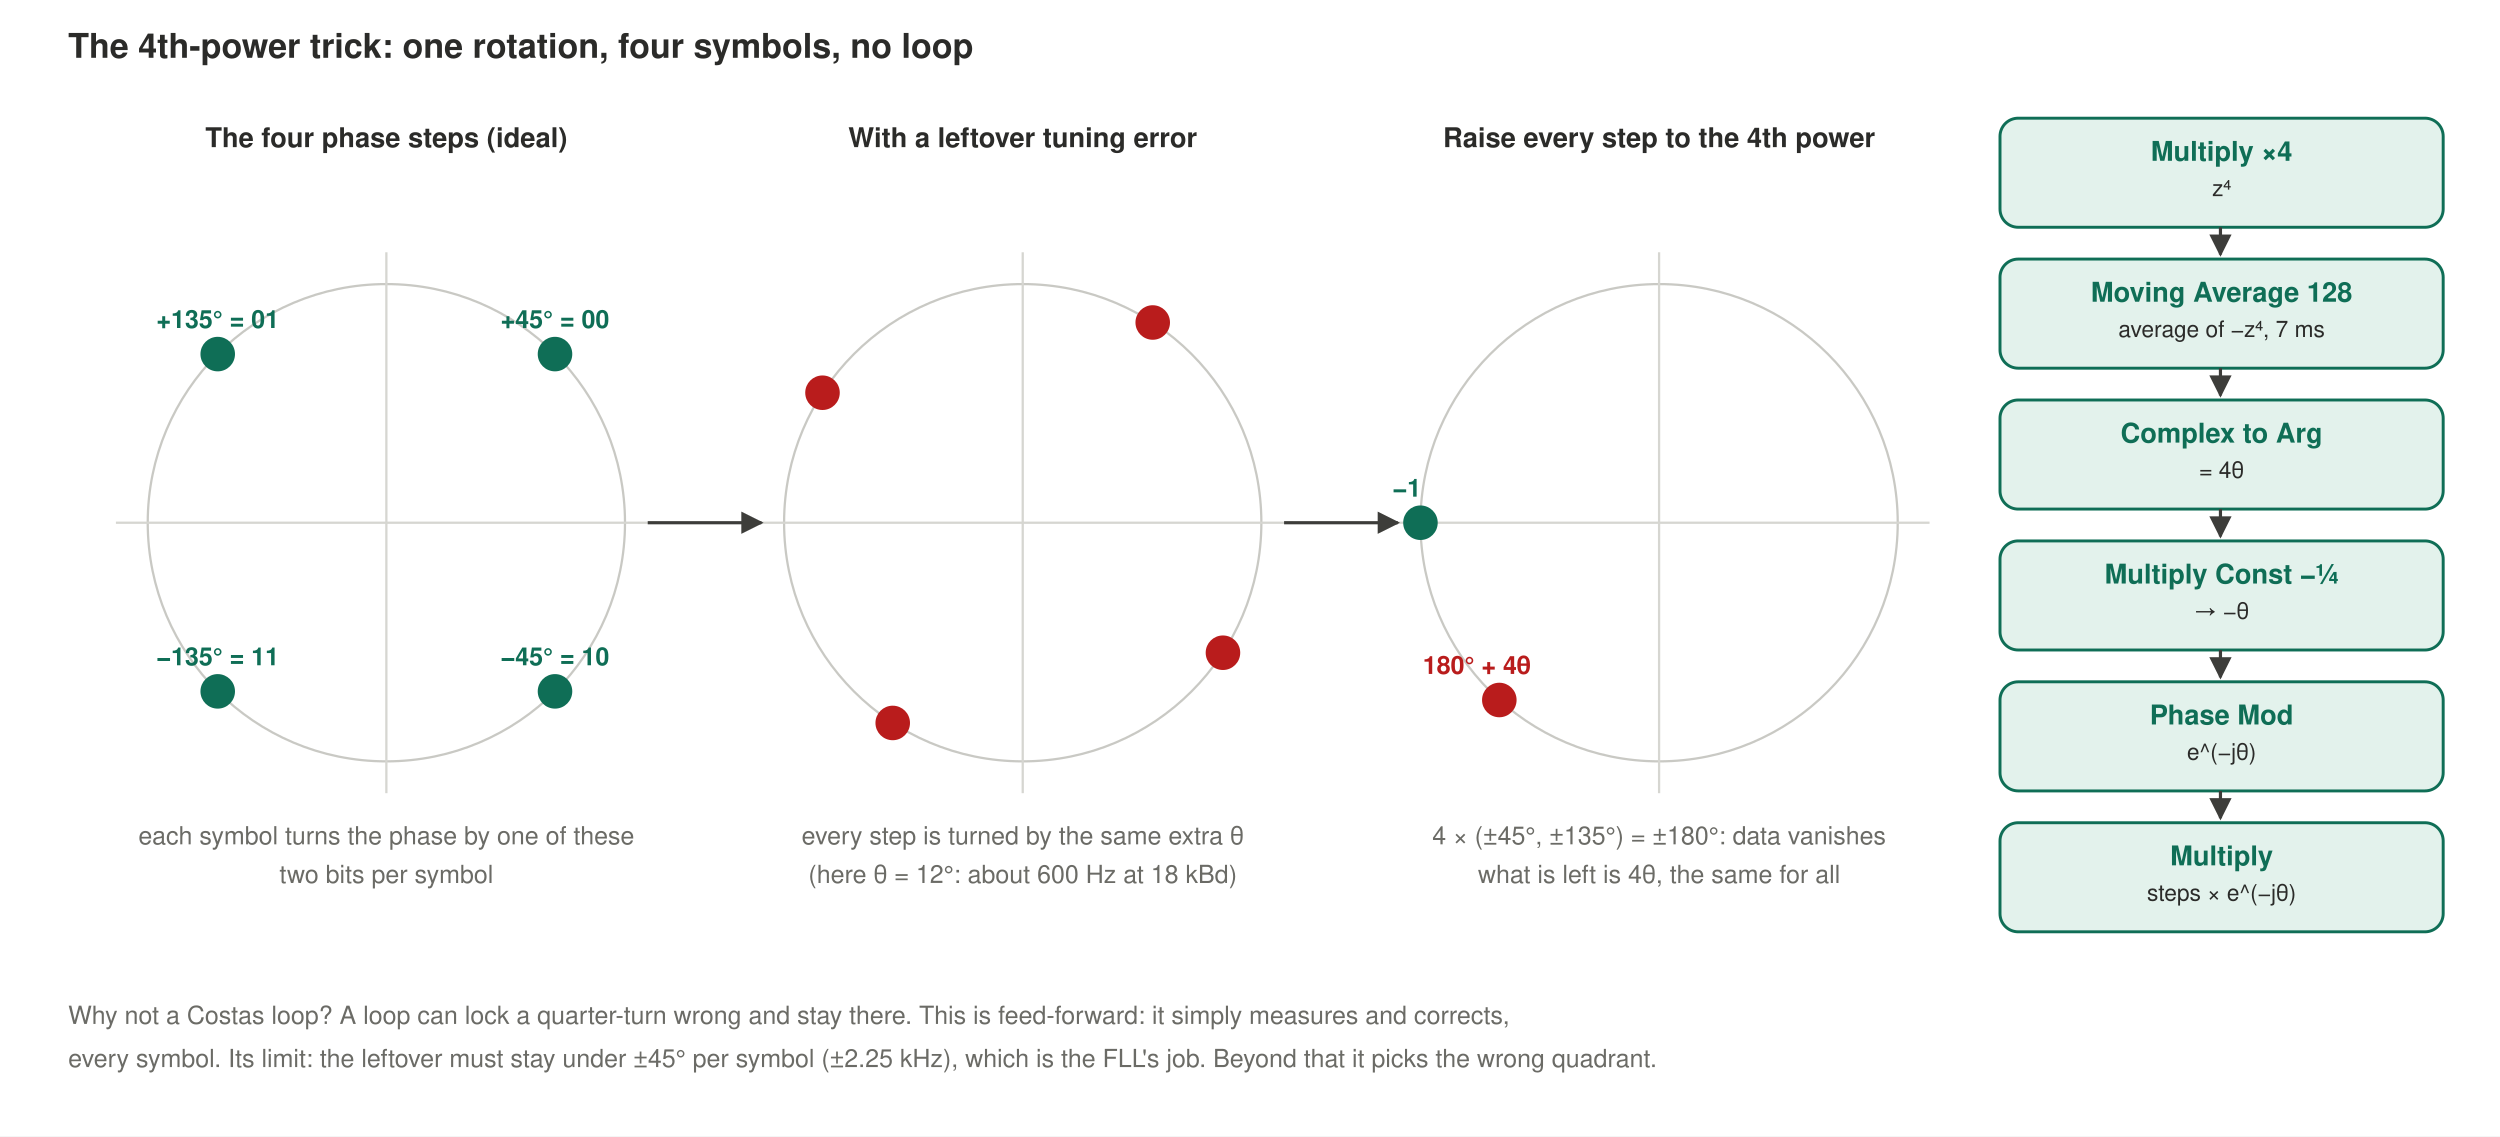
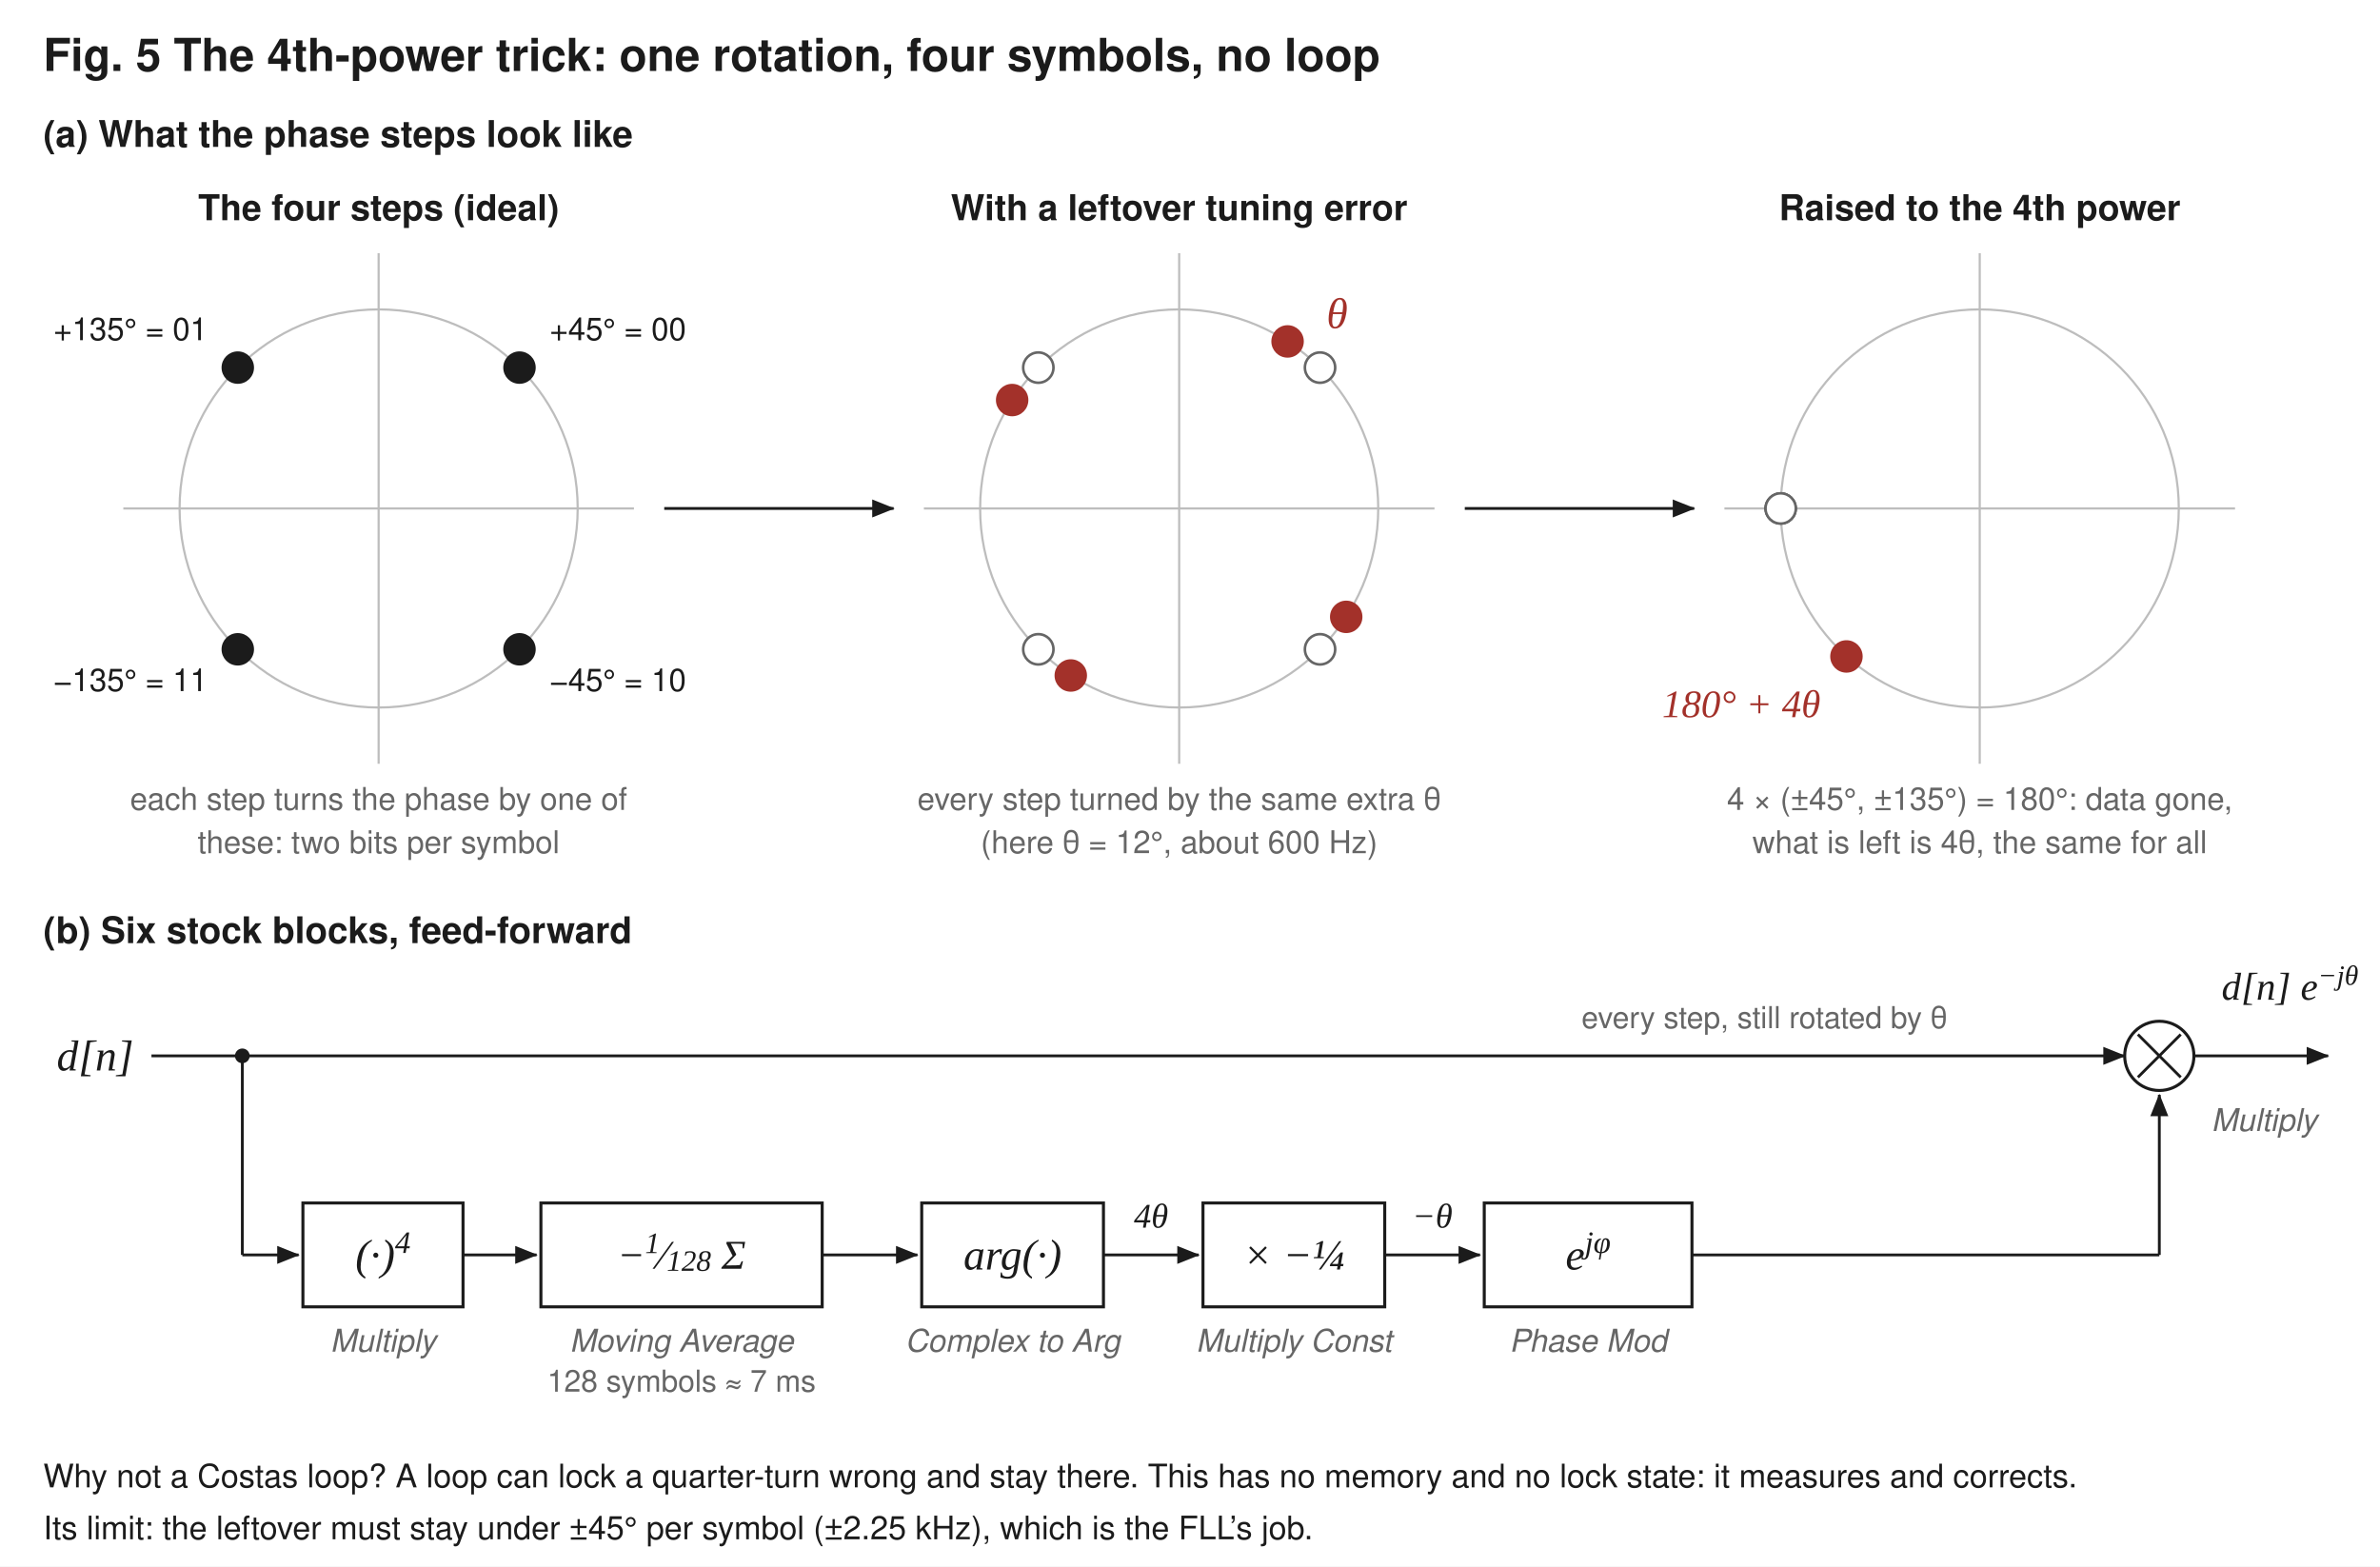
- <svg xmlns="http://www.w3.org/2000/svg" viewBox="0 0 1100 500" width="1100" height="500" font-family="Helvetica, Arial, 'DejaVu Sans', sans-serif" role="img" aria-label="The 4th-power derotator: removing leftover carrier rotation from pi/4-DQPSK phase steps">
+ <svg xmlns="http://www.w3.org/2000/svg" viewBox="0 0 1100 724" width="1100" height="724" font-family="Helvetica, Arial, 'Liberation Sans', 'DejaVu Sans', sans-serif" role="img" aria-label="The 4th-power derotator: four phase steps, a leftover rotation, raise to the 4th power, six stock blocks">
  <defs>
-     <marker id="ah" viewBox="0 0 10 10" refX="9" refY="5" markerWidth="7" markerHeight="7" orient="auto-start-reverse">
-       <path d="M0,0 L10,5 L0,10 z" fill="#3d3d3a" />
+     <marker id="a" viewBox="0 0 10 10" refX="9.5" refY="5" markerWidth="8" markerHeight="8" orient="auto">
+       <path d="M0,1 L10,5 L0,9 z" fill="#1b1b1b" />
    </marker>
-     <marker id="ahc" viewBox="0 0 10 10" refX="9" refY="5" markerWidth="7" markerHeight="7" orient="auto-start-reverse">
-       <path d="M0,0 L10,5 L0,10 z" fill="#A32D2D" />
+     <marker id="o" viewBox="0 0 10 10" refX="9.5" refY="5" markerWidth="9" markerHeight="9" orient="auto">
+       <path d="M0,1 L10,5 L0,9" fill="none" stroke="#1b1b1b" stroke-width="1.4" />
    </marker>
-     <marker id="aht" viewBox="0 0 10 10" refX="9" refY="5" markerWidth="7" markerHeight="7" orient="auto-start-reverse">
-       <path d="M0,0 L10,5 L0,10 z" fill="#0F6E56" />
+     <marker id="r" viewBox="0 0 10 10" refX="9.5" refY="5" markerWidth="8" markerHeight="8" orient="auto">
+       <path d="M0,1 L10,5 L0,9 z" fill="#a3312a" />
    </marker>
-     <marker id="ahb" viewBox="0 0 10 10" refX="9" refY="5" markerWidth="7" markerHeight="7" orient="auto-start-reverse">
-       <path d="M0,0 L10,5 L0,10 z" fill="#1d4ed8" />
+     <marker id="or" viewBox="0 0 10 10" refX="9.5" refY="5" markerWidth="9" markerHeight="9" orient="auto">
+       <path d="M0,1 L10,5 L0,9" fill="none" stroke="#a3312a" stroke-width="1.4" />
    </marker>
-     <marker id="aha" viewBox="0 0 10 10" refX="9" refY="5" markerWidth="7" markerHeight="7" orient="auto-start-reverse">
-       <path d="M0,0 L10,5 L0,10 z" fill="#B45309" />
-     </marker>
-     <marker id="ahg" viewBox="0 0 10 10" refX="9" refY="5" markerWidth="7" markerHeight="7" orient="auto-start-reverse">
-       <path d="M0,0 L10,5 L0,10 z" fill="#15803d" />
-     </marker>
-     <marker id="ahr" viewBox="0 0 10 10" refX="9" refY="5" markerWidth="7" markerHeight="7" orient="auto-start-reverse">
-       <path d="M0,0 L10,5 L0,10 z" fill="#B91C1C" />
-     </marker>
-     <marker id="ahm" viewBox="0 0 10 10" refX="9" refY="5" markerWidth="7" markerHeight="7" orient="auto-start-reverse">
-       <path d="M0,0 L10,5 L0,10 z" fill="#6b6b66" />
-     </marker>
-     <marker id="ahp" viewBox="0 0 10 10" refX="9" refY="5" markerWidth="7" markerHeight="7" orient="auto-start-reverse">
-       <path d="M0,0 L10,5 L0,10 z" fill="#6D28D9" />
-     </marker>
+     <pattern id="hatch" width="7" height="7" patternUnits="userSpaceOnUse" patternTransform="rotate(45)">
+       <line x1="0" y1="0" x2="0" y2="7" stroke="#9a9a9a" stroke-width="1.6" />
+     </pattern>
  </defs>
  <rect width="100%" height="100%" fill="#ffffff" />
-   <text x="30.0" y="22.0" font-size="15" fill="#2b2b29" font-weight="700" text-anchor="start" dominant-baseline="central">The 4th-power trick: one rotation, four symbols, no loop</text>
-   <text x="170.0" y="62.0" font-size="12" fill="#2b2b29" font-weight="700" text-anchor="middle" dominant-baseline="central">The four phase steps (ideal)</text>
-   <circle cx="170.0" cy="230.0" r="105.0" fill="none" stroke="#c9c9c4" stroke-width="1.0" />
-   <path d="M51.0 230.0 L289.0 230.0" fill="none" stroke="#d6d6d1" stroke-width="1" />
-   <path d="M170.0 111.0 L170.0 349.0" fill="none" stroke="#d6d6d1" stroke-width="1" />
-   <circle cx="244.2" cy="155.8" r="7.0" fill="#0F6E56" stroke="#0F6E56" stroke-width="1.2" />
-   <text x="244.2" y="141.8" font-size="11" fill="#0F6E56" font-weight="700" text-anchor="middle" dominant-baseline="central">+45° = 00</text>
-   <circle cx="95.8" cy="155.8" r="7.0" fill="#0F6E56" stroke="#0F6E56" stroke-width="1.2" />
-   <text x="95.8" y="141.8" font-size="11" fill="#0F6E56" font-weight="700" text-anchor="middle" dominant-baseline="central">+135° = 01</text>
-   <circle cx="244.2" cy="304.2" r="7.0" fill="#0F6E56" stroke="#0F6E56" stroke-width="1.2" />
-   <text x="244.2" y="290.2" font-size="11" fill="#0F6E56" font-weight="700" text-anchor="middle" dominant-baseline="central">−45° = 10</text>
-   <circle cx="95.8" cy="304.2" r="7.0" fill="#0F6E56" stroke="#0F6E56" stroke-width="1.2" />
-   <text x="95.8" y="290.2" font-size="11" fill="#0F6E56" font-weight="700" text-anchor="middle" dominant-baseline="central">−135° = 11</text>
-   <text x="170.0" y="369.0" font-size="11" fill="#6b6b66" font-weight="400" text-anchor="middle" dominant-baseline="central">each symbol turns the phase by one of these</text>
-   <text x="170.0" y="386.0" font-size="11" fill="#6b6b66" font-weight="400" text-anchor="middle" dominant-baseline="central">two bits per symbol</text>
-   <text x="450.0" y="62.0" font-size="12" fill="#2b2b29" font-weight="700" text-anchor="middle" dominant-baseline="central">With a leftover tuning error</text>
-   <circle cx="450.0" cy="230.0" r="105.0" fill="none" stroke="#c9c9c4" stroke-width="1.0" />
-   <path d="M331.0 230.0 L569.0 230.0" fill="none" stroke="#d6d6d1" stroke-width="1" />
-   <path d="M450.0 111.0 L450.0 349.0" fill="none" stroke="#d6d6d1" stroke-width="1" />
-   <circle cx="507.2" cy="141.9" r="7.0" fill="#B91C1C" stroke="#B91C1C" stroke-width="1.2" />
-   <circle cx="361.9" cy="172.8" r="7.0" fill="#B91C1C" stroke="#B91C1C" stroke-width="1.2" />
-   <circle cx="538.1" cy="287.2" r="7.0" fill="#B91C1C" stroke="#B91C1C" stroke-width="1.2" />
-   <circle cx="392.8" cy="318.1" r="7.0" fill="#B91C1C" stroke="#B91C1C" stroke-width="1.2" />
-   <text x="450.0" y="369.0" font-size="11" fill="#6b6b66" font-weight="400" text-anchor="middle" dominant-baseline="central">every step is turned by the same extra θ</text>
-   <text x="450.0" y="386.0" font-size="11" fill="#6b6b66" font-weight="400" text-anchor="middle" dominant-baseline="central">(here θ = 12°: about 600 Hz at 18 kBd)</text>
-   <text x="730.0" y="62.0" font-size="12" fill="#2b2b29" font-weight="700" text-anchor="middle" dominant-baseline="central">Raise every step to the 4th power</text>
-   <circle cx="730.0" cy="230.0" r="105.0" fill="none" stroke="#c9c9c4" stroke-width="1.0" />
-   <path d="M611.0 230.0 L849.0 230.0" fill="none" stroke="#d6d6d1" stroke-width="1" />
-   <path d="M730.0 111.0 L730.0 349.0" fill="none" stroke="#d6d6d1" stroke-width="1" />
-   <circle cx="659.7" cy="308.0" r="7.0" fill="#B91C1C" stroke="#B91C1C" stroke-width="1.2" />
-   <text x="649.7" y="294.0" font-size="11" fill="#B91C1C" font-weight="700" text-anchor="middle" dominant-baseline="central">180° + 4θ</text>
-   <circle cx="625.0" cy="230.0" r="7.0" fill="#0F6E56" stroke="#0F6E56" stroke-width="1.2" />
-   <text x="619.0" y="216.0" font-size="11" fill="#0F6E56" font-weight="700" text-anchor="middle" dominant-baseline="central">−1</text>
-   <text x="730.0" y="369.0" font-size="11" fill="#6b6b66" font-weight="400" text-anchor="middle" dominant-baseline="central">4 × (±45°, ±135°) = ±180°: data vanishes</text>
-   <text x="730.0" y="386.0" font-size="11" fill="#6b6b66" font-weight="400" text-anchor="middle" dominant-baseline="central">what is left is 4θ, the same for all</text>
-   <path d="M285.0 230.0 L335.0 230.0" fill="none" stroke="#3d3d3a" stroke-width="1.4" marker-end="url(#ah)" />
-   <path d="M565.0 230.0 L615.0 230.0" fill="none" stroke="#3d3d3a" stroke-width="1.4" marker-end="url(#ah)" />
-   <rect x="880.0" y="52.0" width="195.0" height="48.0" rx="8" fill="#E3F2EC" stroke="#0F6E56" stroke-width="1.3" />
-   <text x="977.5" y="68.0" font-size="12" fill="#0F6E56" font-weight="700" text-anchor="middle" dominant-baseline="central">Multiply ×4</text>
-   <text x="977.5" y="84.0" font-size="10" fill="#2b2b29" font-weight="400" text-anchor="middle" dominant-baseline="central">z⁴</text>
-   <rect x="880.0" y="114.0" width="195.0" height="48.0" rx="8" fill="#E3F2EC" stroke="#0F6E56" stroke-width="1.3" />
-   <text x="977.5" y="130.0" font-size="12" fill="#0F6E56" font-weight="700" text-anchor="middle" dominant-baseline="central">Moving Average 128</text>
-   <text x="977.5" y="146.0" font-size="10" fill="#2b2b29" font-weight="400" text-anchor="middle" dominant-baseline="central">average of −z⁴, 7 ms</text>
-   <path d="M977.0 100.0 L977.0 112.0" fill="none" stroke="#3d3d3a" stroke-width="1.4" marker-end="url(#ah)" />
-   <rect x="880.0" y="176.0" width="195.0" height="48.0" rx="8" fill="#E3F2EC" stroke="#0F6E56" stroke-width="1.3" />
-   <text x="977.5" y="192.0" font-size="12" fill="#0F6E56" font-weight="700" text-anchor="middle" dominant-baseline="central">Complex to Arg</text>
-   <text x="977.5" y="208.0" font-size="10" fill="#2b2b29" font-weight="400" text-anchor="middle" dominant-baseline="central">= 4θ</text>
-   <path d="M977.0 162.0 L977.0 174.0" fill="none" stroke="#3d3d3a" stroke-width="1.4" marker-end="url(#ah)" />
-   <rect x="880.0" y="238.0" width="195.0" height="48.0" rx="8" fill="#E3F2EC" stroke="#0F6E56" stroke-width="1.3" />
-   <text x="977.5" y="254.0" font-size="12" fill="#0F6E56" font-weight="700" text-anchor="middle" dominant-baseline="central">Multiply Const −¼</text>
-   <text x="977.5" y="270.0" font-size="10" fill="#2b2b29" font-weight="400" text-anchor="middle" dominant-baseline="central">→ −θ</text>
-   <path d="M977.0 224.0 L977.0 236.0" fill="none" stroke="#3d3d3a" stroke-width="1.4" marker-end="url(#ah)" />
-   <rect x="880.0" y="300.0" width="195.0" height="48.0" rx="8" fill="#E3F2EC" stroke="#0F6E56" stroke-width="1.3" />
-   <text x="977.5" y="316.0" font-size="12" fill="#0F6E56" font-weight="700" text-anchor="middle" dominant-baseline="central">Phase Mod</text>
-   <text x="977.5" y="332.0" font-size="10" fill="#2b2b29" font-weight="400" text-anchor="middle" dominant-baseline="central">e^(−jθ)</text>
-   <path d="M977.0 286.0 L977.0 298.0" fill="none" stroke="#3d3d3a" stroke-width="1.4" marker-end="url(#ah)" />
-   <rect x="880.0" y="362.0" width="195.0" height="48.0" rx="8" fill="#E3F2EC" stroke="#0F6E56" stroke-width="1.3" />
-   <text x="977.5" y="378.0" font-size="12" fill="#0F6E56" font-weight="700" text-anchor="middle" dominant-baseline="central">Multiply</text>
-   <text x="977.5" y="394.0" font-size="10" fill="#2b2b29" font-weight="400" text-anchor="middle" dominant-baseline="central">steps × e^(−jθ)</text>
-   <path d="M977.0 348.0 L977.0 360.0" fill="none" stroke="#3d3d3a" stroke-width="1.4" marker-end="url(#ah)" />
-   <text x="30.0" y="448.0" font-size="11" fill="#6b6b66" font-weight="400" text-anchor="start" dominant-baseline="central">Why not a Costas loop? A loop can lock a quarter-turn wrong and stay there. This is feed-forward: it simply measures and corrects,</text>
-   <text x="30.0" y="467.0" font-size="11" fill="#6b6b66" font-weight="400" text-anchor="start" dominant-baseline="central">every symbol. Its limit: the leftover must stay under ±45° per symbol (±2.25 kHz), which is the FLL's job. Beyond that it picks the wrong quadrant.</text>
+   <text x="20.0" y="28.0" font-size="21" fill="#1b1b1b" font-weight="700" text-anchor="start" dominant-baseline="central">Fig. 5  The 4th-power trick: one rotation, four symbols, no loop</text>
+   <text x="20.0" y="64.0" font-size="17" fill="#1b1b1b" font-weight="700" text-anchor="start" dominant-baseline="central">(a) What the phase steps look like</text>
+   <text x="175.0" y="98.0" font-size="16.5" fill="#1b1b1b" font-weight="700" text-anchor="middle" dominant-baseline="central">The four steps (ideal)</text>
+   <line x1="57.0" y1="235.0" x2="293.0" y2="235.0" stroke="#bdbdbd" stroke-width="1" />
+   <line x1="175.0" y1="117.0" x2="175.0" y2="353.0" stroke="#bdbdbd" stroke-width="1" />
+   <circle cx="175.0" cy="235.0" r="92.00" fill="none" stroke="#bdbdbd" stroke-width="1" />
+   <text x="175.0" y="371.0" font-size="14.5" fill="#666666" font-weight="400" text-anchor="middle" dominant-baseline="central">each step turns the phase by one of</text>
+   <text x="175.0" y="391.0" font-size="14.5" fill="#666666" font-weight="400" text-anchor="middle" dominant-baseline="central">these: two bits per symbol</text>
+   <circle cx="240.1" cy="169.9" r="7.00" fill="#1b1b1b" stroke="#1b1b1b" stroke-width="1" />
+   <text x="254.1" y="153.9" font-size="14.5" fill="#1b1b1b" font-weight="400" text-anchor="start" dominant-baseline="central">+45° = 00</text>
+   <circle cx="109.9" cy="169.9" r="7.00" fill="#1b1b1b" stroke="#1b1b1b" stroke-width="1" />
+   <text x="95.9" y="153.9" font-size="14.5" fill="#1b1b1b" font-weight="400" text-anchor="end" dominant-baseline="central">+135° = 01</text>
+   <circle cx="109.9" cy="300.1" r="7.00" fill="#1b1b1b" stroke="#1b1b1b" stroke-width="1" />
+   <text x="95.9" y="316.1" font-size="14.5" fill="#1b1b1b" font-weight="400" text-anchor="end" dominant-baseline="central">−135° = 11</text>
+   <circle cx="240.1" cy="300.1" r="7.00" fill="#1b1b1b" stroke="#1b1b1b" stroke-width="1" />
+   <text x="254.1" y="316.1" font-size="14.5" fill="#1b1b1b" font-weight="400" text-anchor="start" dominant-baseline="central">−45° = 10</text>
+   <text x="545.0" y="98.0" font-size="16.5" fill="#1b1b1b" font-weight="700" text-anchor="middle" dominant-baseline="central">With a leftover tuning error</text>
+   <line x1="427.0" y1="235.0" x2="663.0" y2="235.0" stroke="#bdbdbd" stroke-width="1" />
+   <line x1="545.0" y1="117.0" x2="545.0" y2="353.0" stroke="#bdbdbd" stroke-width="1" />
+   <circle cx="545.0" cy="235.0" r="92.00" fill="none" stroke="#bdbdbd" stroke-width="1" />
+   <text x="545.0" y="371.0" font-size="14.5" fill="#666666" font-weight="400" text-anchor="middle" dominant-baseline="central">every step turned by the same extra θ</text>
+   <text x="545.0" y="391.0" font-size="14.5" fill="#666666" font-weight="400" text-anchor="middle" dominant-baseline="central">(here θ = 12°, about 600 Hz)</text>
+   <circle cx="610.1" cy="169.9" r="7.00" fill="#ffffff" stroke="#ffffff" stroke-width="1" />
+   <circle cx="479.9" cy="169.9" r="7.00" fill="#ffffff" stroke="#ffffff" stroke-width="1" />
+   <circle cx="479.9" cy="300.1" r="7.00" fill="#ffffff" stroke="#ffffff" stroke-width="1" />
+   <circle cx="610.1" cy="300.1" r="7.00" fill="#ffffff" stroke="#ffffff" stroke-width="1" />
+   <circle cx="610.1" cy="169.9" r="7.00" fill="#ffffff" stroke="#666666" stroke-width="1.2" />
+   <circle cx="595.1" cy="157.8" r="7.00" fill="#a3312a" stroke="#a3312a" stroke-width="1" />
+   <circle cx="479.9" cy="169.9" r="7.00" fill="#ffffff" stroke="#666666" stroke-width="1.2" />
+   <circle cx="467.8" cy="184.9" r="7.00" fill="#a3312a" stroke="#a3312a" stroke-width="1" />
+   <circle cx="479.9" cy="300.1" r="7.00" fill="#ffffff" stroke="#666666" stroke-width="1.2" />
+   <circle cx="494.9" cy="312.2" r="7.00" fill="#a3312a" stroke="#a3312a" stroke-width="1" />
+   <circle cx="610.1" cy="300.1" r="7.00" fill="#ffffff" stroke="#666666" stroke-width="1.2" />
+   <circle cx="622.2" cy="285.1" r="7.00" fill="#a3312a" stroke="#a3312a" stroke-width="1" />
+   <text x="618.0" y="144.9" font-size="20" fill="#a3312a" font-weight="400" text-anchor="middle" dominant-baseline="central" font-family="'Times New Roman', Times, 'Liberation Serif', 'DejaVu Serif', serif" font-style="italic">θ</text>
+   <text x="915.0" y="98.0" font-size="16.5" fill="#1b1b1b" font-weight="700" text-anchor="middle" dominant-baseline="central">Raised to the 4th power</text>
+   <line x1="797.0" y1="235.0" x2="1033.0" y2="235.0" stroke="#bdbdbd" stroke-width="1" />
+   <line x1="915.0" y1="117.0" x2="915.0" y2="353.0" stroke="#bdbdbd" stroke-width="1" />
+   <circle cx="915.0" cy="235.0" r="92.00" fill="none" stroke="#bdbdbd" stroke-width="1" />
+   <text x="915.0" y="371.0" font-size="14.5" fill="#666666" font-weight="400" text-anchor="middle" dominant-baseline="central">4 × (±45°, ±135°) = 180°: data gone,</text>
+   <text x="915.0" y="391.0" font-size="14.5" fill="#666666" font-weight="400" text-anchor="middle" dominant-baseline="central">what is left is 4θ, the same for all</text>
+   <circle cx="823.0" cy="235.0" r="7.00" fill="#1b1b1b" stroke="#1b1b1b" stroke-width="1" />
+   <circle cx="823.0" cy="235.0" r="7.00" fill="#ffffff" stroke="#666666" stroke-width="1.2" />
+   <circle cx="853.4" cy="303.4" r="7.00" fill="#a3312a" stroke="#a3312a" stroke-width="1" />
+   <text x="841.4" y="325.4" font-size="18" fill="#a3312a" font-weight="400" text-anchor="end" dominant-baseline="central" font-family="'Times New Roman', Times, 'Liberation Serif', 'DejaVu Serif', serif" font-style="italic">180° + 4θ</text>
+   <polyline points="307.0,235.0 413.0,235.0" fill="none" stroke="#1b1b1b" stroke-width="1.3" marker-end="url(#a)" />
+   <polyline points="677.0,235.0 783.0,235.0" fill="none" stroke="#1b1b1b" stroke-width="1.3" marker-end="url(#a)" />
+   <text x="20.0" y="432.0" font-size="17" fill="#1b1b1b" font-weight="700" text-anchor="start" dominant-baseline="central">(b) Six stock blocks, feed-forward</text>
+   <text x="44.0" y="488.0" font-size="20" fill="#1b1b1b" font-weight="400" text-anchor="middle" dominant-baseline="central" font-family="'Times New Roman', Times, 'Liberation Serif', 'DejaVu Serif', serif" font-style="italic">d[n]</text>
+   <polyline points="70.0,488.0 982.0,488.0" fill="none" stroke="#1b1b1b" stroke-width="1.3" marker-end="url(#a)" />
+   <circle cx="112.0" cy="488.0" r="3.4" fill="#1b1b1b" />
+   <polyline points="112.0,488.0 112.0,580.0" fill="none" stroke="#1b1b1b" stroke-width="1.3" stroke-linejoin="round" />
+   <polyline points="112.0,580.0 138.0,580.0" fill="none" stroke="#1b1b1b" stroke-width="1.3" marker-end="url(#a)" />
+   <rect x="140.0" y="556.0" width="74.0" height="48.0" fill="#ffffff" stroke="#1b1b1b" stroke-width="1.4" />
+   <text x="177.0" y="580.0" font-size="20" fill="#1b1b1b" font-weight="400" text-anchor="middle" dominant-baseline="central" font-family="'Times New Roman', Times, 'Liberation Serif', 'DejaVu Serif', serif" font-style="italic">(·)<tspan baseline-shift="super" font-size="72%">4</tspan>
+   </text>
+   <polyline points="214.0,580.0 248.0,580.0" fill="none" stroke="#1b1b1b" stroke-width="1.3" marker-end="url(#a)" />
+   <rect x="250.0" y="556.0" width="130.0" height="48.0" fill="#ffffff" stroke="#1b1b1b" stroke-width="1.4" />
+   <text x="315.0" y="580.0" font-size="19" fill="#1b1b1b" font-weight="400" text-anchor="middle" dominant-baseline="central" font-family="'Times New Roman', Times, 'Liberation Serif', 'DejaVu Serif', serif" font-style="italic">−<tspan baseline-shift="super" font-size="72%">1</tspan>⁄<tspan baseline-shift="sub" font-size="72%">128</tspan> Σ</text>
+   <polyline points="380.0,580.0 424.0,580.0" fill="none" stroke="#1b1b1b" stroke-width="1.3" marker-end="url(#a)" />
+   <rect x="426.0" y="556.0" width="84.0" height="48.0" fill="#ffffff" stroke="#1b1b1b" stroke-width="1.4" />
+   <text x="468.0" y="580.0" font-size="20" fill="#1b1b1b" font-weight="400" text-anchor="middle" dominant-baseline="central" font-family="'Times New Roman', Times, 'Liberation Serif', 'DejaVu Serif', serif" font-style="italic">arg(·)</text>
+   <polyline points="510.0,580.0 554.0,580.0" fill="none" stroke="#1b1b1b" stroke-width="1.3" marker-end="url(#a)" />
+   <rect x="556.0" y="556.0" width="84.0" height="48.0" fill="#ffffff" stroke="#1b1b1b" stroke-width="1.4" />
+   <text x="598.0" y="580.0" font-size="20" fill="#1b1b1b" font-weight="400" text-anchor="middle" dominant-baseline="central" font-family="'Times New Roman', Times, 'Liberation Serif', 'DejaVu Serif', serif" font-style="italic">× −¼</text>
+   <polyline points="640.0,580.0 684.0,580.0" fill="none" stroke="#1b1b1b" stroke-width="1.3" marker-end="url(#a)" />
+   <rect x="686.0" y="556.0" width="96.0" height="48.0" fill="#ffffff" stroke="#1b1b1b" stroke-width="1.4" />
+   <text x="734.0" y="580.0" font-size="20" fill="#1b1b1b" font-weight="400" text-anchor="middle" dominant-baseline="central" font-family="'Times New Roman', Times, 'Liberation Serif', 'DejaVu Serif', serif" font-style="italic">e<tspan baseline-shift="super" font-size="72%">jφ</tspan>
+   </text>
+   <polyline points="782.0,580.0 998.0,580.0" fill="none" stroke="#1b1b1b" stroke-width="1.3" stroke-linejoin="round" />
+   <polyline points="998.0,580.0 998.0,506.0" fill="none" stroke="#1b1b1b" stroke-width="1.3" marker-end="url(#a)" />
+   <circle cx="998.0" cy="488.0" r="16.00" fill="#ffffff" stroke="#1b1b1b" stroke-width="1.4" />
+   <line x1="988.1" y1="478.1" x2="1007.9" y2="497.9" stroke="#1b1b1b" stroke-width="1.3" />
+   <line x1="988.1" y1="497.9" x2="1007.9" y2="478.1" stroke="#1b1b1b" stroke-width="1.3" />
+   <polyline points="1014.0,488.0 1076.0,488.0" fill="none" stroke="#1b1b1b" stroke-width="1.3" marker-end="url(#a)" />
+   <text x="1090.0" y="456.0" font-size="18" fill="#1b1b1b" font-weight="400" text-anchor="end" dominant-baseline="central" font-family="'Times New Roman', Times, 'Liberation Serif', 'DejaVu Serif', serif" font-style="italic">d[n] e<tspan baseline-shift="super" font-size="72%">−jθ</tspan>
+   </text>
+   <text x="900.0" y="472.0" font-size="14" fill="#666666" font-weight="400" text-anchor="end" dominant-baseline="central">every step, still rotated by θ</text>
+   <text x="532.0" y="562.0" font-size="16" fill="#1b1b1b" font-weight="400" text-anchor="middle" dominant-baseline="central" font-family="'Times New Roman', Times, 'Liberation Serif', 'DejaVu Serif', serif" font-style="italic">4θ</text>
+   <text x="662.0" y="562.0" font-size="16" fill="#1b1b1b" font-weight="400" text-anchor="middle" dominant-baseline="central" font-family="'Times New Roman', Times, 'Liberation Serif', 'DejaVu Serif', serif" font-style="italic">−θ</text>
+   <text x="177.0" y="620.0" font-size="14.5" fill="#666666" font-weight="400" text-anchor="middle" dominant-baseline="central" font-style="italic">Multiply</text>
+   <text x="315.0" y="620.0" font-size="14.5" fill="#666666" font-weight="400" text-anchor="middle" dominant-baseline="central" font-style="italic">Moving Average</text>
+   <text x="468.0" y="620.0" font-size="14.5" fill="#666666" font-weight="400" text-anchor="middle" dominant-baseline="central" font-style="italic">Complex to Arg</text>
+   <text x="598.0" y="620.0" font-size="14.5" fill="#666666" font-weight="400" text-anchor="middle" dominant-baseline="central" font-style="italic">Multiply Const</text>
+   <text x="734.0" y="620.0" font-size="14.5" fill="#666666" font-weight="400" text-anchor="middle" dominant-baseline="central" font-style="italic">Phase Mod</text>
+   <text x="1022.0" y="518.0" font-size="14.5" fill="#666666" font-weight="400" text-anchor="start" dominant-baseline="central" font-style="italic">Multiply</text>
+   <text x="315.0" y="640.0" font-size="14" fill="#666666" font-weight="400" text-anchor="middle" dominant-baseline="central">128 symbols ≈ 7 ms</text>
+   <text x="20.0" y="684.0" font-size="15" fill="#1b1b1b" font-weight="400" text-anchor="start" dominant-baseline="central">Why not a Costas loop? A loop can lock a quarter-turn wrong and stay there. This has no memory and no lock state: it measures and corrects.</text>
+   <text x="20.0" y="708.0" font-size="15" fill="#1b1b1b" font-weight="400" text-anchor="start" dominant-baseline="central">Its limit: the leftover must stay under ±45° per symbol (±2.25 kHz), which is the FLL’s job.</text>
</svg>
